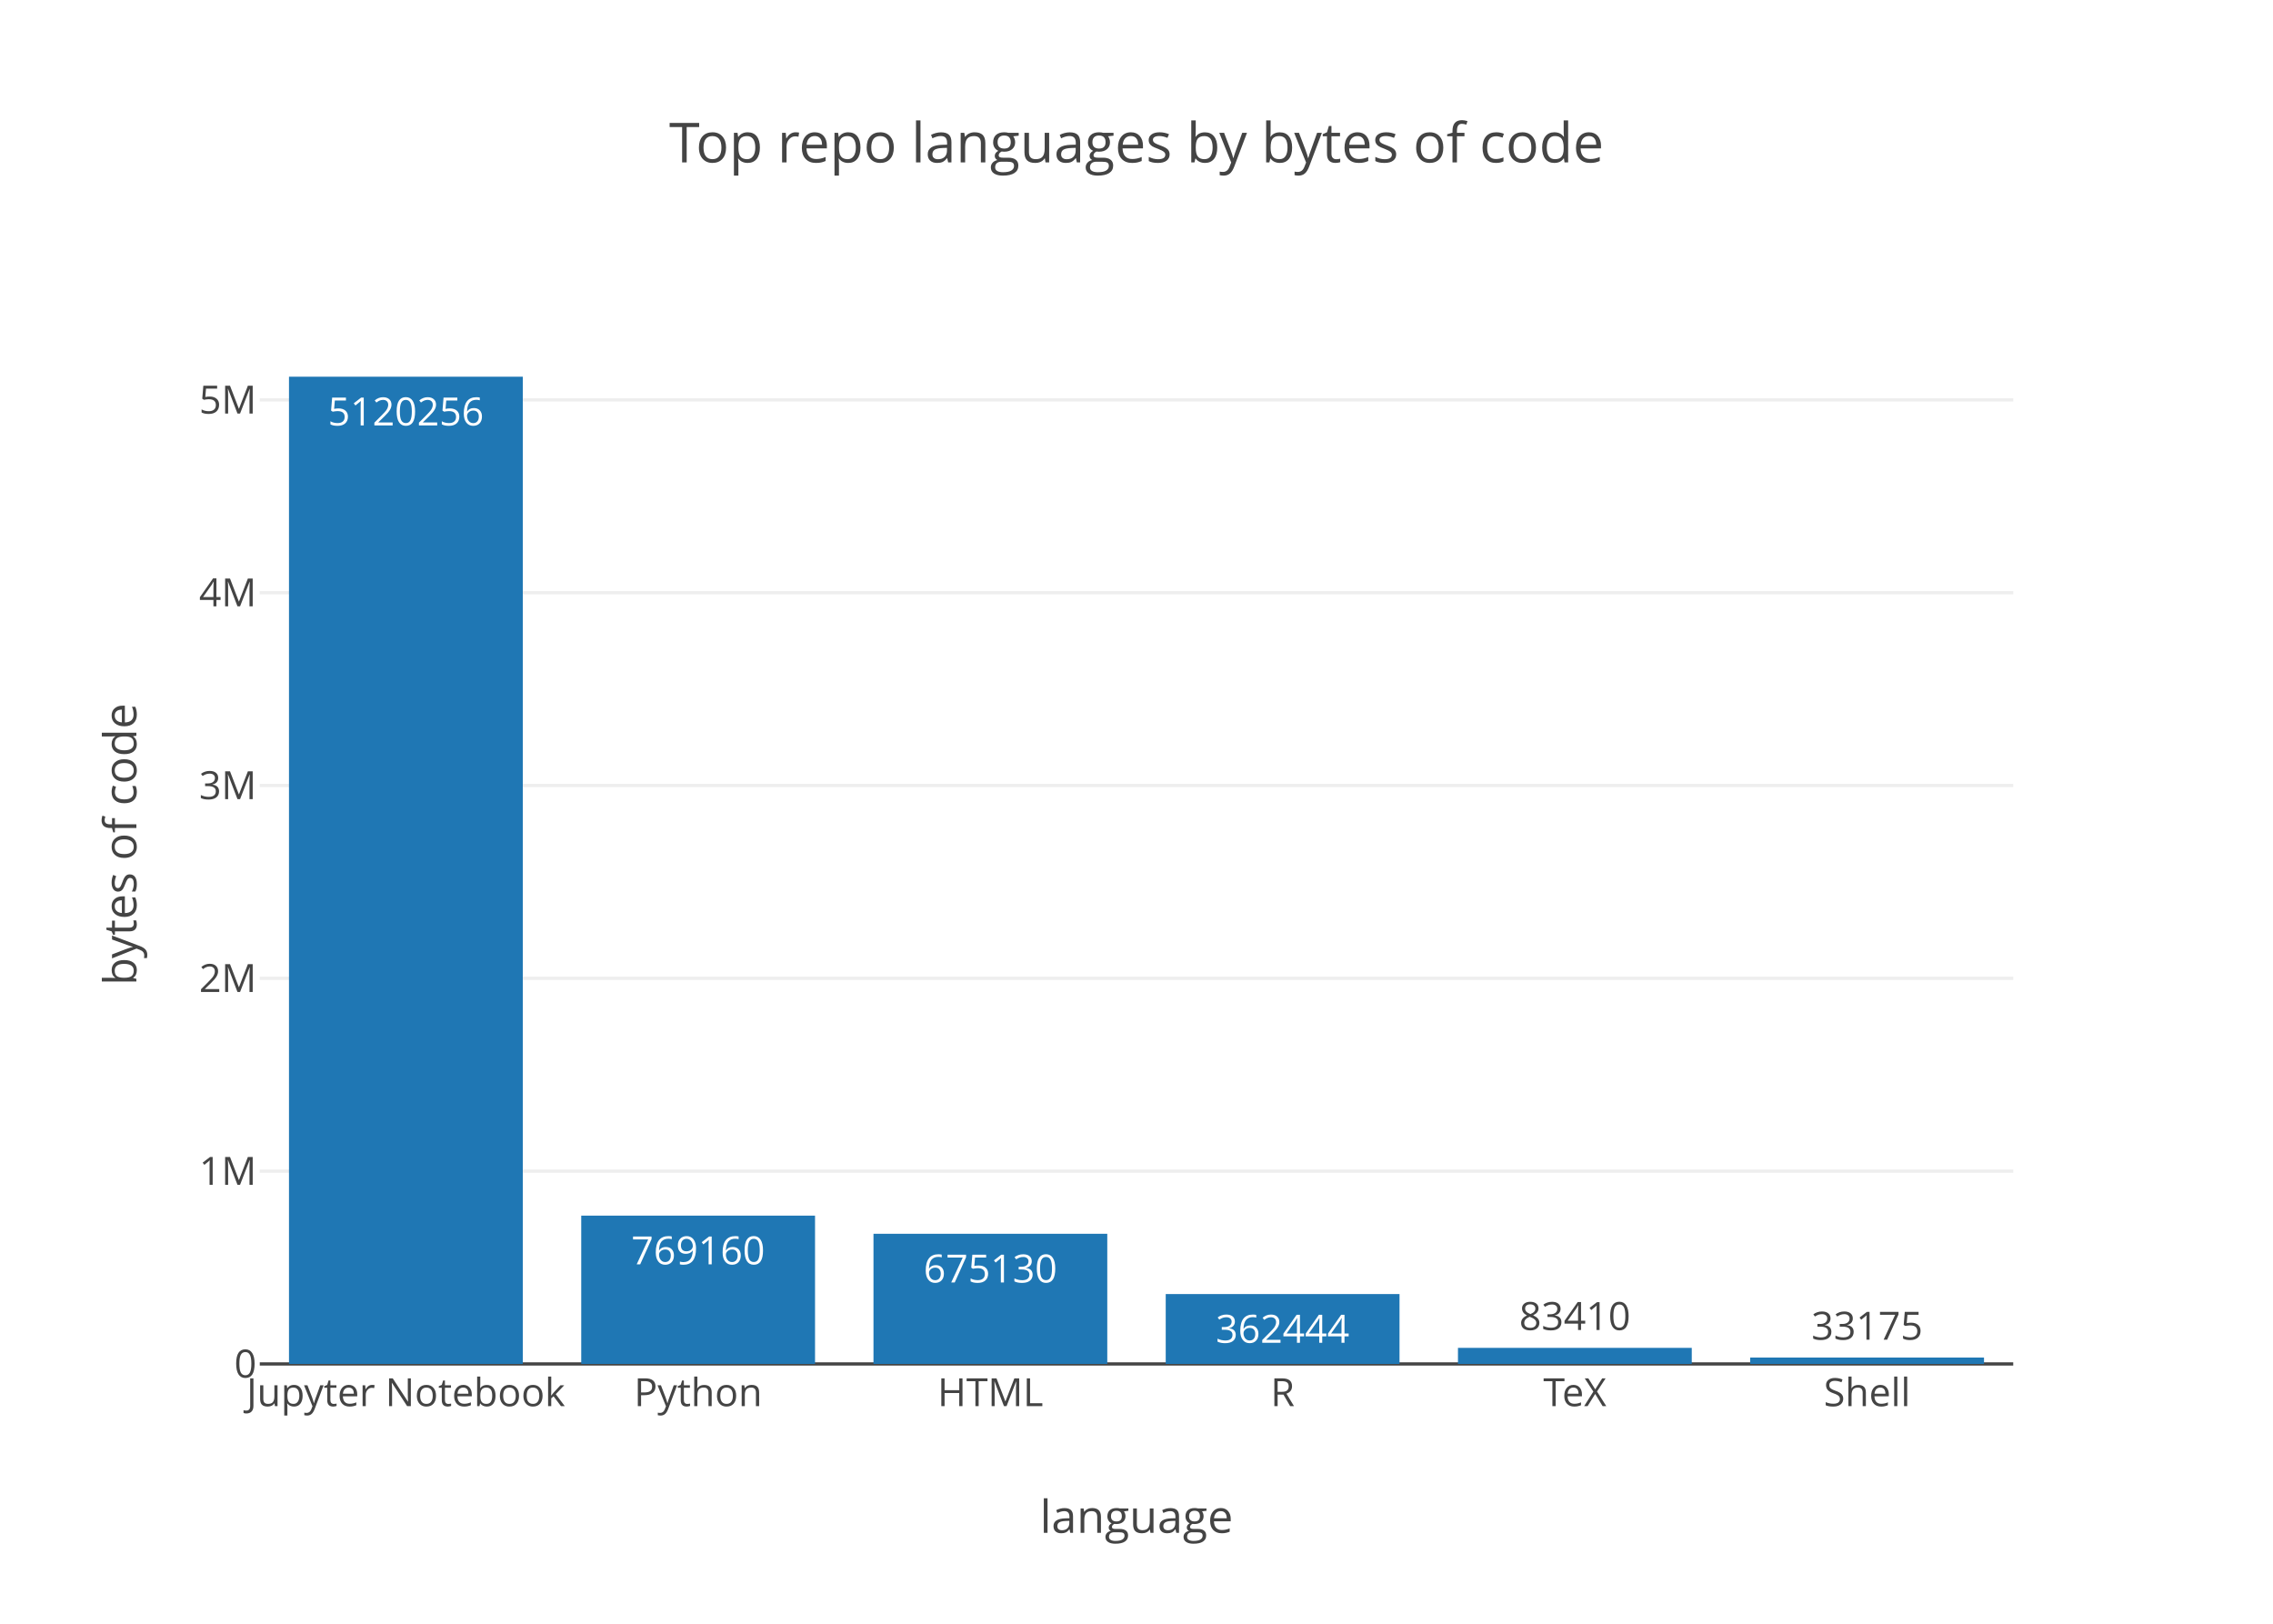
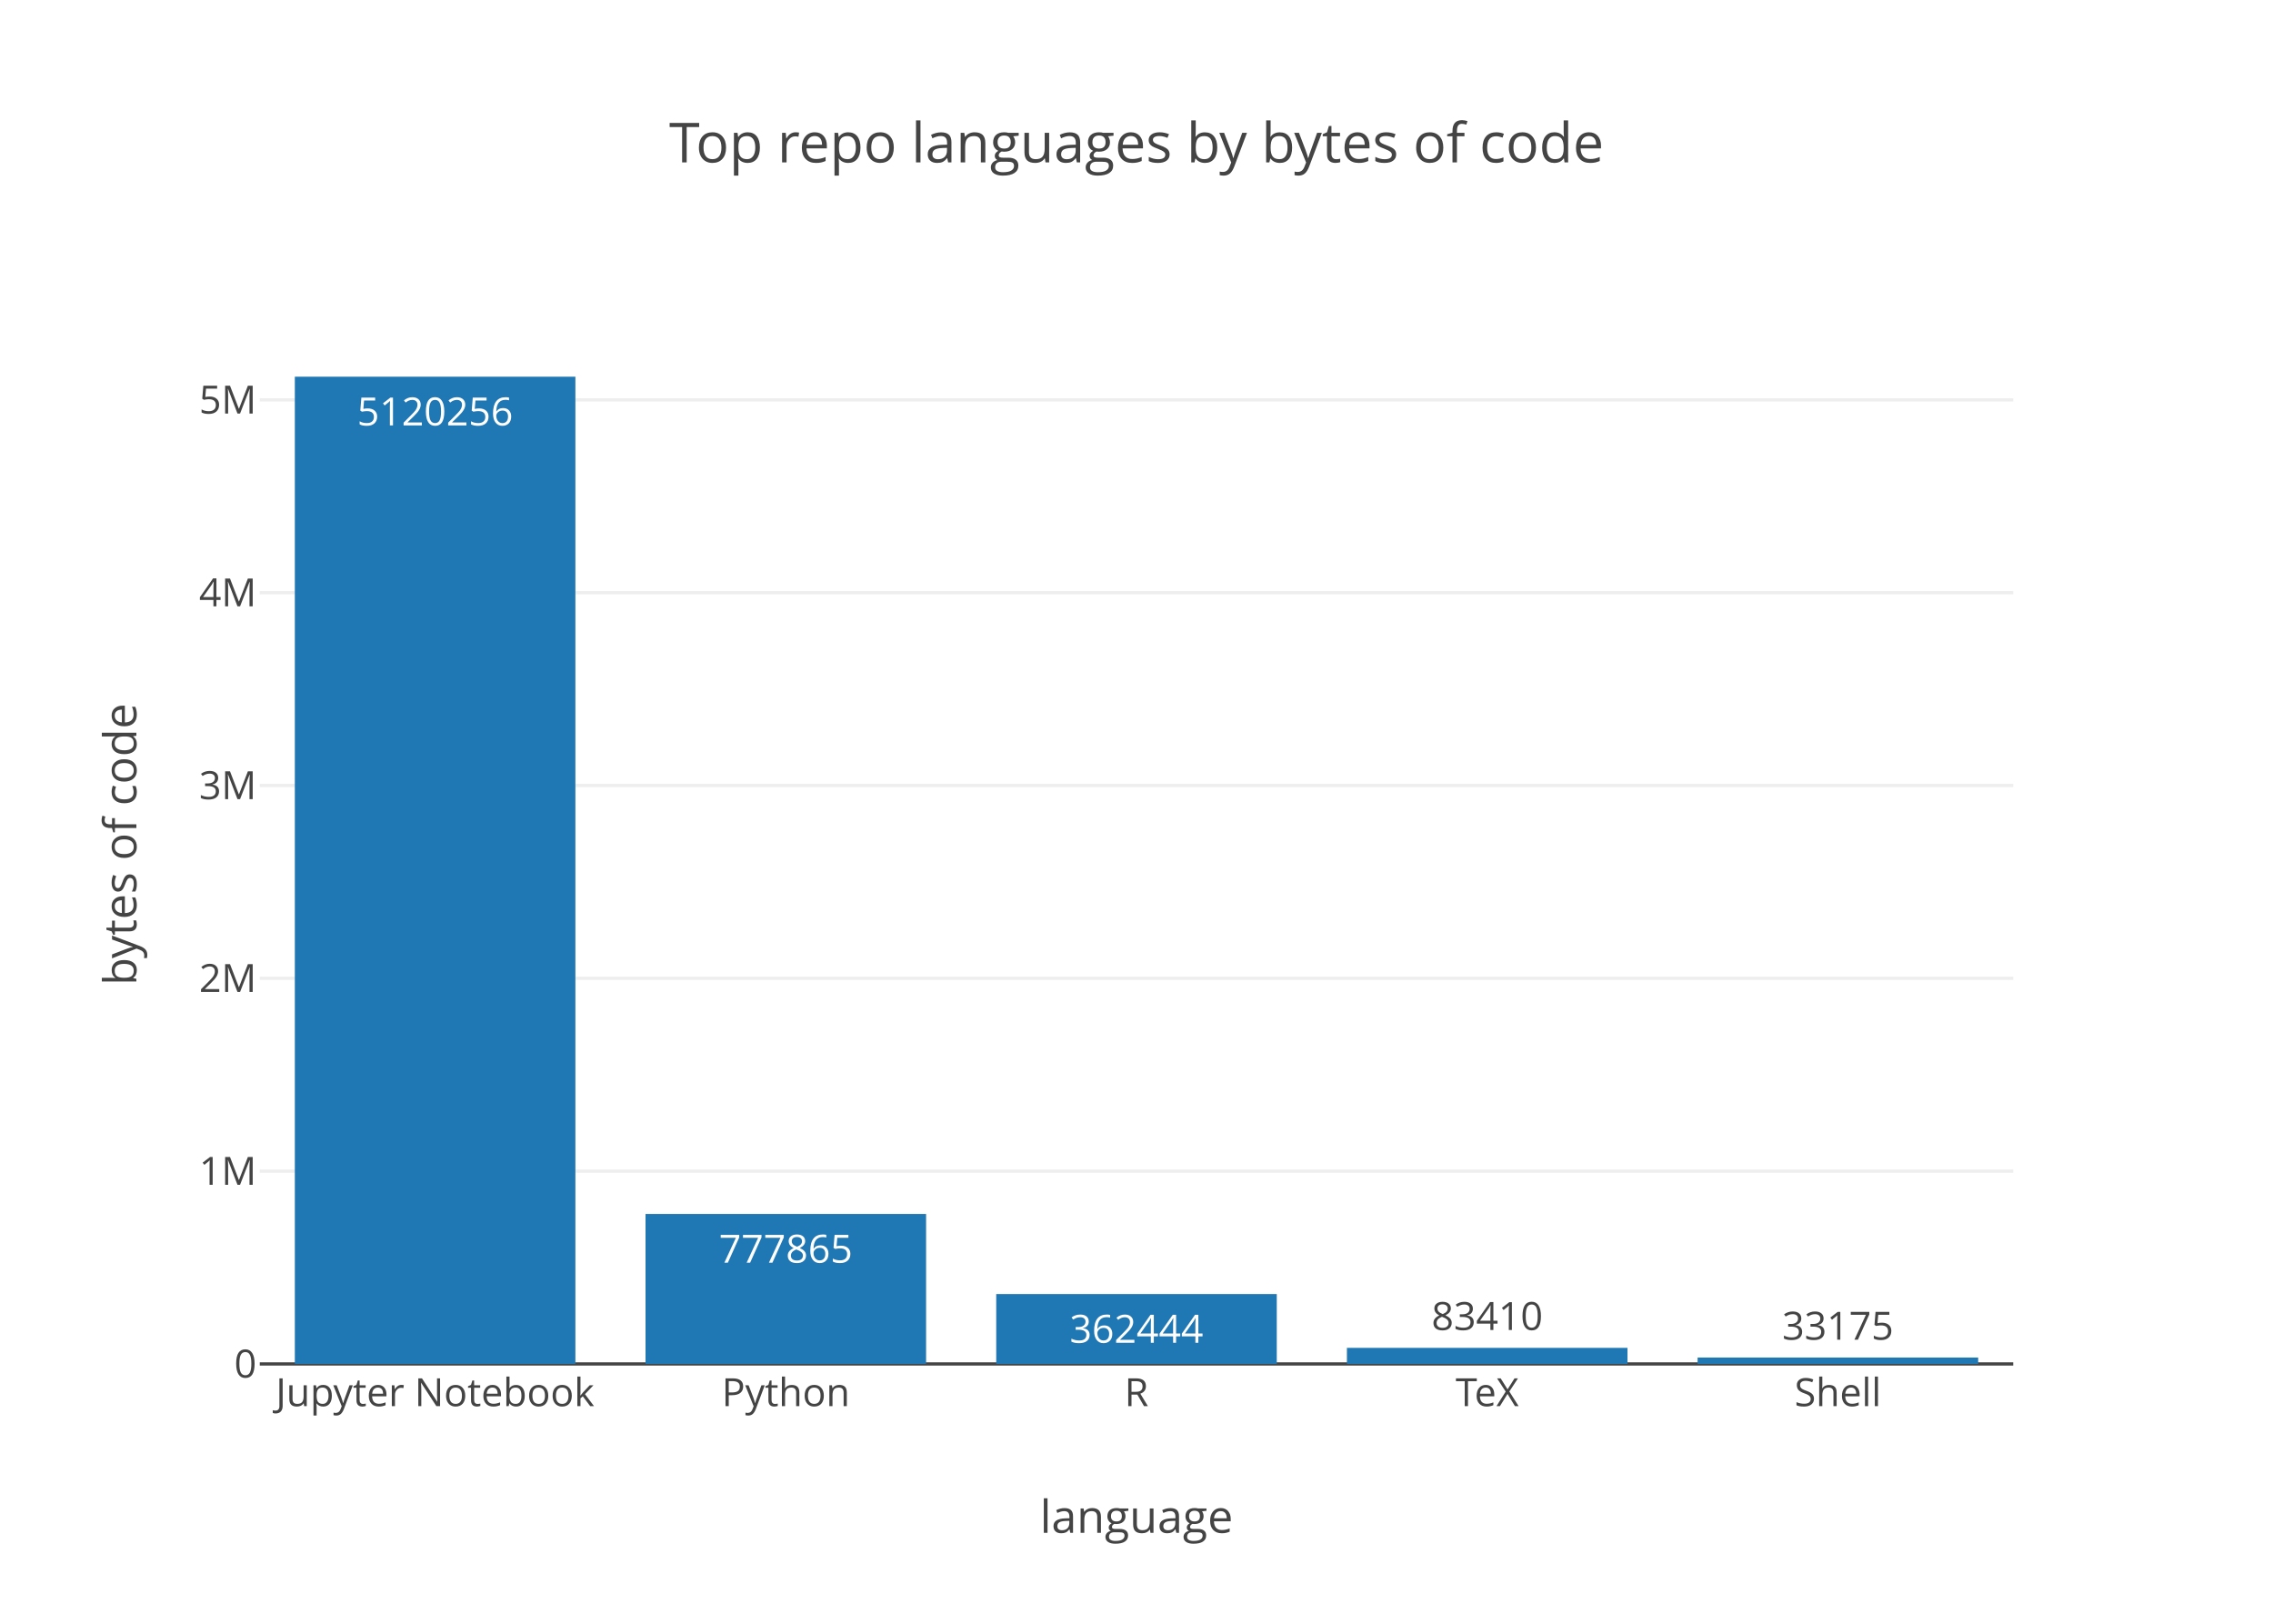
<svg xmlns="http://www.w3.org/2000/svg" class="main-svg" width="700" height="500" viewBox="0 0 700 500">
  <rect x="0" y="0" width="700" height="500" style="fill: rgb(255, 255, 255); fill-opacity: 1;" />
-   <defs id="defs-d6716f">
+   <defs id="defs-48bf29">
    <g class="clips">
-       <clipPath id="clipd6716fxyplot" class="plotclip">
+       <clipPath id="clip48bf29xyplot" class="plotclip">
        <rect width="540" height="320" />
      </clipPath>
-       <clipPath class="axesclip" id="clipd6716fx">
+       <clipPath class="axesclip" id="clip48bf29x">
        <rect x="80" y="0" width="540" height="500" />
      </clipPath>
-       <clipPath class="axesclip" id="clipd6716fy">
+       <clipPath class="axesclip" id="clip48bf29y">
        <rect x="0" y="100" width="700" height="320" />
      </clipPath>
-       <clipPath class="axesclip" id="clipd6716fxy">
+       <clipPath class="axesclip" id="clip48bf29xy">
        <rect x="80" y="100" width="540" height="320" />
      </clipPath>
    </g>
    <g class="gradients" />
  </defs>
  <g class="bglayer" />
  <g class="layer-below">
    <g class="imagelayer" />
    <g class="shapelayer" />
  </g>
  <g class="cartesianlayer">
    <g class="subplot xy">
      <g class="layer-subplot">
        <g class="shapelayer" />
        <g class="imagelayer" />
      </g>
      <g class="gridlayer">
        <g class="x" />
        <g class="y">
          <path class="ygrid crisp" transform="translate(0,360.63)" d="M80,0h540" style="stroke: rgb(238, 238, 238); stroke-opacity: 1; stroke-width: 1px;" />
          <path class="ygrid crisp" transform="translate(0,301.26)" d="M80,0h540" style="stroke: rgb(238, 238, 238); stroke-opacity: 1; stroke-width: 1px;" />
          <path class="ygrid crisp" transform="translate(0,241.88)" d="M80,0h540" style="stroke: rgb(238, 238, 238); stroke-opacity: 1; stroke-width: 1px;" />
          <path class="ygrid crisp" transform="translate(0,182.51)" d="M80,0h540" style="stroke: rgb(238, 238, 238); stroke-opacity: 1; stroke-width: 1px;" />
          <path class="ygrid crisp" transform="translate(0,123.14)" d="M80,0h540" style="stroke: rgb(238, 238, 238); stroke-opacity: 1; stroke-width: 1px;" />
        </g>
      </g>
      <g class="zerolinelayer">
        <path class="yzl zl crisp" transform="translate(0,420)" d="M80,0h540" style="stroke: rgb(68, 68, 68); stroke-opacity: 1; stroke-width: 1px;" />
      </g>
      <path class="xlines-below" />
      <path class="ylines-below" />
      <g class="overlines-below" />
      <g class="xaxislayer-below" />
      <g class="yaxislayer-below" />
      <g class="overaxes-below" />
-       <g class="plot" transform="translate(80, 100)" clip-path="url('#clipd6716fxyplot')">
+       <g class="plot" transform="translate(80, 100)" clip-path="url('#clip48bf29xyplot')">
        <g class="barlayer mlayer">
          <g class="trace bars" style="opacity: 1;">
            <g class="points">
              <g class="point">
-                 <path d="M9,320V16H81V320Z" style="vector-effect: non-scaling-stroke; opacity: 1; stroke-width: 0px; fill: rgb(31, 119, 180); fill-opacity: 1;" />
-                 <text class="bartext bartext-inside" transform="translate(44.99219 31)" text-anchor="middle" data-notex="1" x="0" y="0" style="font-family: 'Open Sans', verdana, arial, sans-serif; font-size: 12px; fill: rgb(255, 255, 255); fill-opacity: 1; white-space: pre;">5120256</text>
+                 <path d="M10.8,320V16H97.2V320Z" style="vector-effect: non-scaling-stroke; opacity: 1; stroke-width: 0px; fill: rgb(31, 119, 180); fill-opacity: 1;" />
+                 <text class="bartext bartext-inside" transform="translate(53.99219 31)" text-anchor="middle" data-notex="1" x="0" y="0" style="font-family: 'Open Sans', verdana, arial, sans-serif; font-size: 12px; fill: rgb(255, 255, 255); fill-opacity: 1; white-space: pre;">5120256</text>
              </g>
              <g class="point">
-                 <path d="M99,320V274.33H171V320Z" style="vector-effect: non-scaling-stroke; opacity: 1; stroke-width: 0px; fill: rgb(31, 119, 180); fill-opacity: 1;" />
-                 <text class="bartext bartext-inside" transform="translate(134.9922 289.33)" text-anchor="middle" data-notex="1" x="0" y="0" style="font-family: 'Open Sans', verdana, arial, sans-serif; font-size: 12px; fill: rgb(255, 255, 255); fill-opacity: 1; white-space: pre;">769160</text>
+                 <path d="M118.8,320V273.82H205.2V320Z" style="vector-effect: non-scaling-stroke; opacity: 1; stroke-width: 0px; fill: rgb(31, 119, 180); fill-opacity: 1;" />
+                 <text class="bartext bartext-inside" transform="translate(161.9922 288.82)" text-anchor="middle" data-notex="1" x="0" y="0" style="font-family: 'Open Sans', verdana, arial, sans-serif; font-size: 12px; fill: rgb(255, 255, 255); fill-opacity: 1; white-space: pre;">777865</text>
              </g>
              <g class="point">
-                 <path d="M189,320V279.92H261V320Z" style="vector-effect: non-scaling-stroke; opacity: 1; stroke-width: 0px; fill: rgb(31, 119, 180); fill-opacity: 1;" />
-                 <text class="bartext bartext-inside" transform="translate(224.9922 294.92)" text-anchor="middle" data-notex="1" x="0" y="0" style="font-family: 'Open Sans', verdana, arial, sans-serif; font-size: 12px; fill: rgb(255, 255, 255); fill-opacity: 1; white-space: pre;">675130</text>
+                 <path d="M226.8,320V298.48H313.2V320Z" style="vector-effect: non-scaling-stroke; opacity: 1; stroke-width: 0px; fill: rgb(31, 119, 180); fill-opacity: 1;" />
+                 <text class="bartext bartext-inside" transform="translate(269.9922 313.48)" text-anchor="middle" data-notex="1" x="0" y="0" style="font-family: 'Open Sans', verdana, arial, sans-serif; font-size: 12px; fill: rgb(255, 255, 255); fill-opacity: 1; white-space: pre;">362444</text>
              </g>
              <g class="point">
-                 <path d="M279,320V298.48H351V320Z" style="vector-effect: non-scaling-stroke; opacity: 1; stroke-width: 0px; fill: rgb(31, 119, 180); fill-opacity: 1;" />
-                 <text class="bartext bartext-inside" transform="translate(314.9922 313.48)" text-anchor="middle" data-notex="1" x="0" y="0" style="font-family: 'Open Sans', verdana, arial, sans-serif; font-size: 12px; fill: rgb(255, 255, 255); fill-opacity: 1; white-space: pre;">362444</text>
+                 <path d="M334.8,320V315.05H421.2V320Z" style="vector-effect: non-scaling-stroke; opacity: 1; stroke-width: 0px; fill: rgb(31, 119, 180); fill-opacity: 1;" />
+                 <text class="bartext bartext-outside" transform="translate(377.9922 309.55)" text-anchor="middle" data-notex="1" x="0" y="0" style="font-family: 'Open Sans', verdana, arial, sans-serif; font-size: 12px; fill: rgb(68, 68, 68); fill-opacity: 1; white-space: pre;">83410</text>
              </g>
              <g class="point">
-                 <path d="M369,320V315.05H441V320Z" style="vector-effect: non-scaling-stroke; opacity: 1; stroke-width: 0px; fill: rgb(31, 119, 180); fill-opacity: 1;" />
-                 <text class="bartext bartext-outside" transform="translate(404.9922 309.55)" text-anchor="middle" data-notex="1" x="0" y="0" style="font-family: 'Open Sans', verdana, arial, sans-serif; font-size: 12px; fill: rgb(68, 68, 68); fill-opacity: 1; white-space: pre;">83410</text>
-               </g>
-               <g class="point">
-                 <path d="M459,320V318.03H531V320Z" style="vector-effect: non-scaling-stroke; opacity: 1; stroke-width: 0px; fill: rgb(31, 119, 180); fill-opacity: 1;" />
-                 <text class="bartext bartext-outside" transform="translate(494.9922 312.53)" text-anchor="middle" data-notex="1" x="0" y="0" style="font-family: 'Open Sans', verdana, arial, sans-serif; font-size: 12px; fill: rgb(68, 68, 68); fill-opacity: 1; white-space: pre;">33175</text>
+                 <path d="M442.8,320V318.03H529.2V320Z" style="vector-effect: non-scaling-stroke; opacity: 1; stroke-width: 0px; fill: rgb(31, 119, 180); fill-opacity: 1;" />
+                 <text class="bartext bartext-outside" transform="translate(485.9922 312.53)" text-anchor="middle" data-notex="1" x="0" y="0" style="font-family: 'Open Sans', verdana, arial, sans-serif; font-size: 12px; fill: rgb(68, 68, 68); fill-opacity: 1; white-space: pre;">33175</text>
              </g>
            </g>
          </g>
        </g>
      </g>
      <g class="overplot" />
      <path class="xlines-above crisp" d="M0,0" style="fill: none;" />
      <path class="ylines-above crisp" d="M0,0" style="fill: none;" />
      <g class="overlines-above" />
      <g class="xaxislayer-above">
        <g class="xtick">
-           <text text-anchor="middle" x="0" y="433" transform="translate(125,0)" style="font-family: 'Open Sans', verdana, arial, sans-serif; font-size: 12px; fill: rgb(68, 68, 68); fill-opacity: 1; white-space: pre;">Jupyter Notebook</text>
+           <text text-anchor="middle" x="0" y="433" transform="translate(134,0)" style="font-family: 'Open Sans', verdana, arial, sans-serif; font-size: 12px; fill: rgb(68, 68, 68); fill-opacity: 1; white-space: pre;">Jupyter Notebook</text>
        </g>
        <g class="xtick">
-           <text text-anchor="middle" x="0" y="433" transform="translate(215,0)" style="font-family: 'Open Sans', verdana, arial, sans-serif; font-size: 12px; fill: rgb(68, 68, 68); fill-opacity: 1; white-space: pre;">Python</text>
+           <text text-anchor="middle" x="0" y="433" transform="translate(242,0)" style="font-family: 'Open Sans', verdana, arial, sans-serif; font-size: 12px; fill: rgb(68, 68, 68); fill-opacity: 1; white-space: pre;">Python</text>
        </g>
        <g class="xtick">
-           <text text-anchor="middle" x="0" y="433" transform="translate(305,0)" style="font-family: 'Open Sans', verdana, arial, sans-serif; font-size: 12px; fill: rgb(68, 68, 68); fill-opacity: 1; white-space: pre;">HTML</text>
+           <text text-anchor="middle" x="0" y="433" transform="translate(350,0)" style="font-family: 'Open Sans', verdana, arial, sans-serif; font-size: 12px; fill: rgb(68, 68, 68); fill-opacity: 1; white-space: pre;">R</text>
        </g>
        <g class="xtick">
-           <text text-anchor="middle" x="0" y="433" transform="translate(395,0)" style="font-family: 'Open Sans', verdana, arial, sans-serif; font-size: 12px; fill: rgb(68, 68, 68); fill-opacity: 1; white-space: pre;">R</text>
+           <text text-anchor="middle" x="0" y="433" transform="translate(458,0)" style="font-family: 'Open Sans', verdana, arial, sans-serif; font-size: 12px; fill: rgb(68, 68, 68); fill-opacity: 1; white-space: pre;">TeX</text>
        </g>
        <g class="xtick">
-           <text text-anchor="middle" x="0" y="433" transform="translate(485,0)" style="font-family: 'Open Sans', verdana, arial, sans-serif; font-size: 12px; fill: rgb(68, 68, 68); fill-opacity: 1; white-space: pre;">TeX</text>
-         </g>
-         <g class="xtick">
-           <text text-anchor="middle" x="0" y="433" transform="translate(575,0)" style="font-family: 'Open Sans', verdana, arial, sans-serif; font-size: 12px; fill: rgb(68, 68, 68); fill-opacity: 1; white-space: pre;">Shell</text>
+           <text text-anchor="middle" x="0" y="433" transform="translate(566,0)" style="font-family: 'Open Sans', verdana, arial, sans-serif; font-size: 12px; fill: rgb(68, 68, 68); fill-opacity: 1; white-space: pre;">Shell</text>
        </g>
      </g>
      <g class="yaxislayer-above">
        <g class="ytick">
          <text text-anchor="end" x="79" y="4.2" transform="translate(0,420)" style="font-family: 'Open Sans', verdana, arial, sans-serif; font-size: 12px; fill: rgb(68, 68, 68); fill-opacity: 1; white-space: pre;">0</text>
        </g>
        <g class="ytick">
          <text text-anchor="end" x="79" y="4.2" transform="translate(0,360.63)" style="font-family: 'Open Sans', verdana, arial, sans-serif; font-size: 12px; fill: rgb(68, 68, 68); fill-opacity: 1; white-space: pre;">1M</text>
        </g>
        <g class="ytick">
          <text text-anchor="end" x="79" y="4.2" transform="translate(0,301.26)" style="font-family: 'Open Sans', verdana, arial, sans-serif; font-size: 12px; fill: rgb(68, 68, 68); fill-opacity: 1; white-space: pre;">2M</text>
        </g>
        <g class="ytick">
          <text text-anchor="end" x="79" y="4.2" transform="translate(0,241.88)" style="font-family: 'Open Sans', verdana, arial, sans-serif; font-size: 12px; fill: rgb(68, 68, 68); fill-opacity: 1; white-space: pre;">3M</text>
        </g>
        <g class="ytick">
          <text text-anchor="end" x="79" y="4.2" transform="translate(0,182.51)" style="font-family: 'Open Sans', verdana, arial, sans-serif; font-size: 12px; fill: rgb(68, 68, 68); fill-opacity: 1; white-space: pre;">4M</text>
        </g>
        <g class="ytick">
          <text text-anchor="end" x="79" y="4.2" transform="translate(0,123.14)" style="font-family: 'Open Sans', verdana, arial, sans-serif; font-size: 12px; fill: rgb(68, 68, 68); fill-opacity: 1; white-space: pre;">5M</text>
        </g>
      </g>
      <g class="overaxes-above" />
    </g>
  </g>
  <g class="polarlayer" />
  <g class="ternarylayer" />
  <g class="geolayer" />
  <g class="pielayer" />
  <g class="sunburstlayer" />
  <g class="glimages" />
-   <defs id="topdefs-d6716f">
+   <defs id="topdefs-48bf29">
    <g class="clips" />
  </defs>
  <g class="layer-above">
    <g class="imagelayer" />
    <g class="shapelayer" />
  </g>
  <g class="infolayer">
    <g class="g-gtitle">
      <text class="gtitle" x="350" y="50" text-anchor="middle" dy="0em" style="font-family: 'Open Sans', verdana, arial, sans-serif; font-size: 17px; fill: rgb(68, 68, 68); opacity: 1; font-weight: normal; white-space: pre;">Top repo languages by bytes of code</text>
    </g>
    <g class="g-xtitle">
      <text class="xtitle" x="350" y="472" text-anchor="middle" style="font-family: 'Open Sans', verdana, arial, sans-serif; font-size: 14px; fill: rgb(68, 68, 68); opacity: 1; font-weight: normal; white-space: pre;">language</text>
    </g>
    <g class="g-ytitle">
      <text class="ytitle" transform="rotate(-90,42,260)" x="42" y="260" text-anchor="middle" style="font-family: 'Open Sans', verdana, arial, sans-serif; font-size: 14px; fill: rgb(68, 68, 68); opacity: 1; font-weight: normal; white-space: pre;">bytes of code</text>
    </g>
  </g>
</svg>
